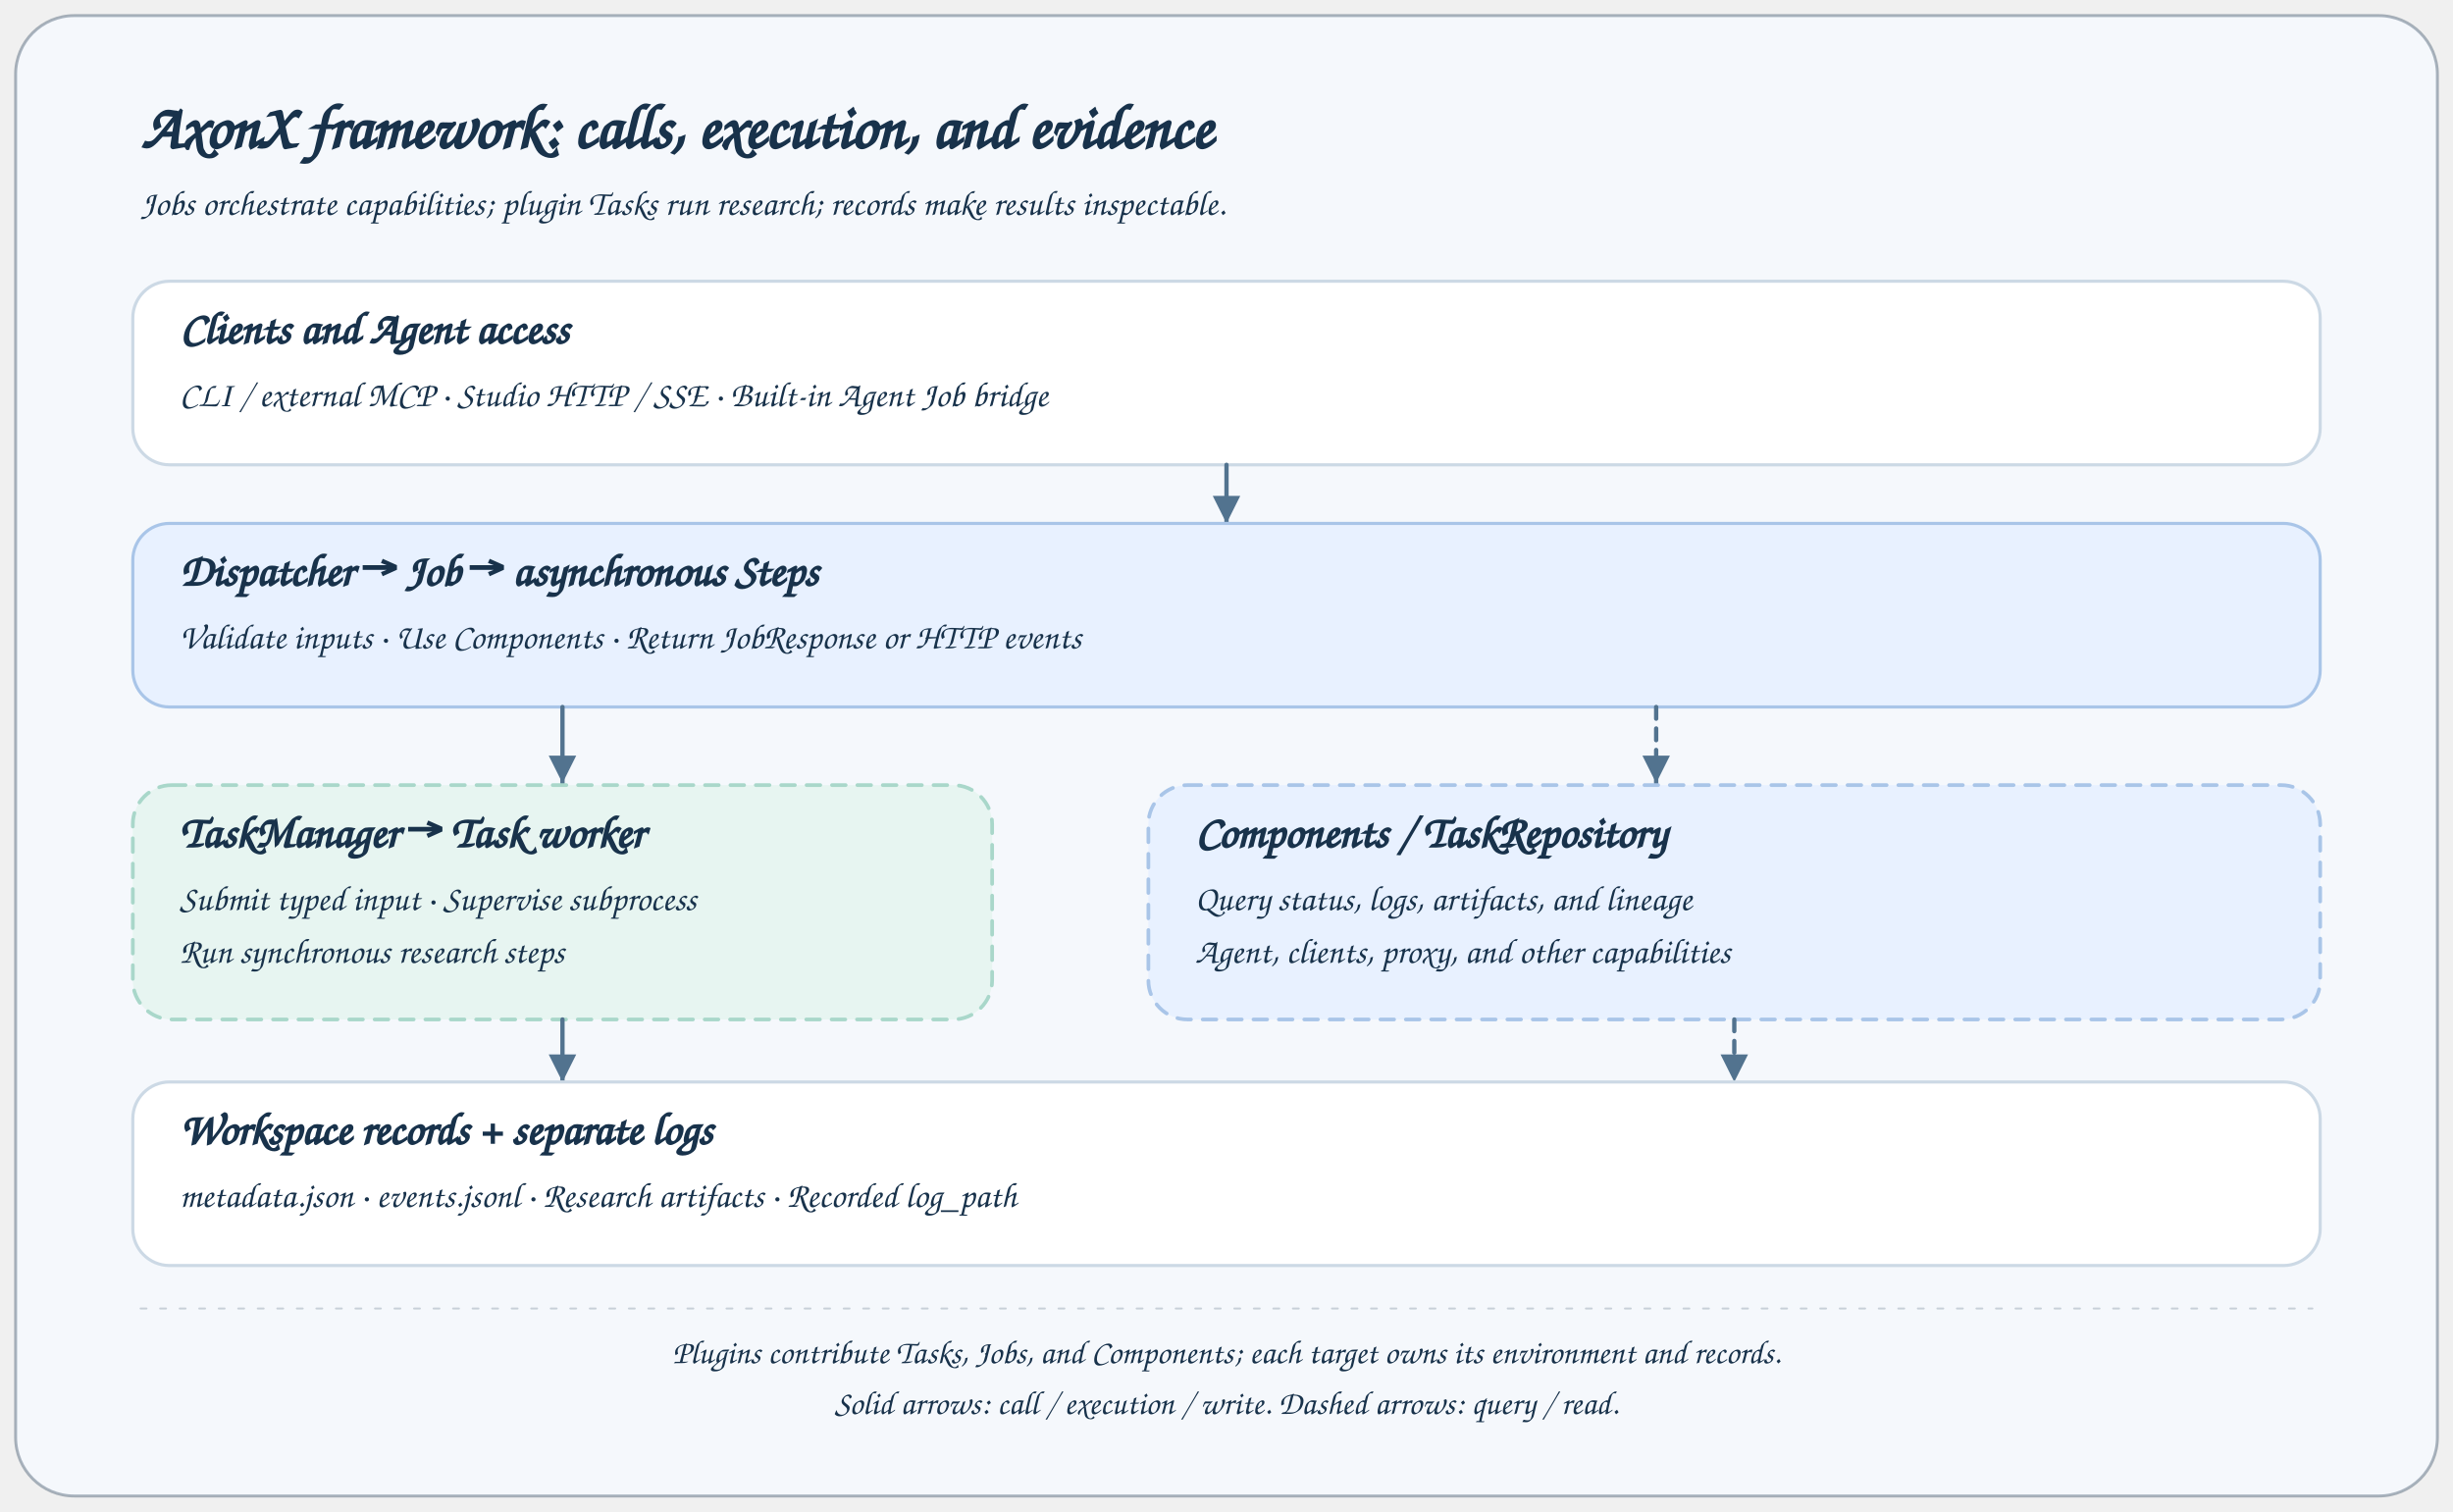
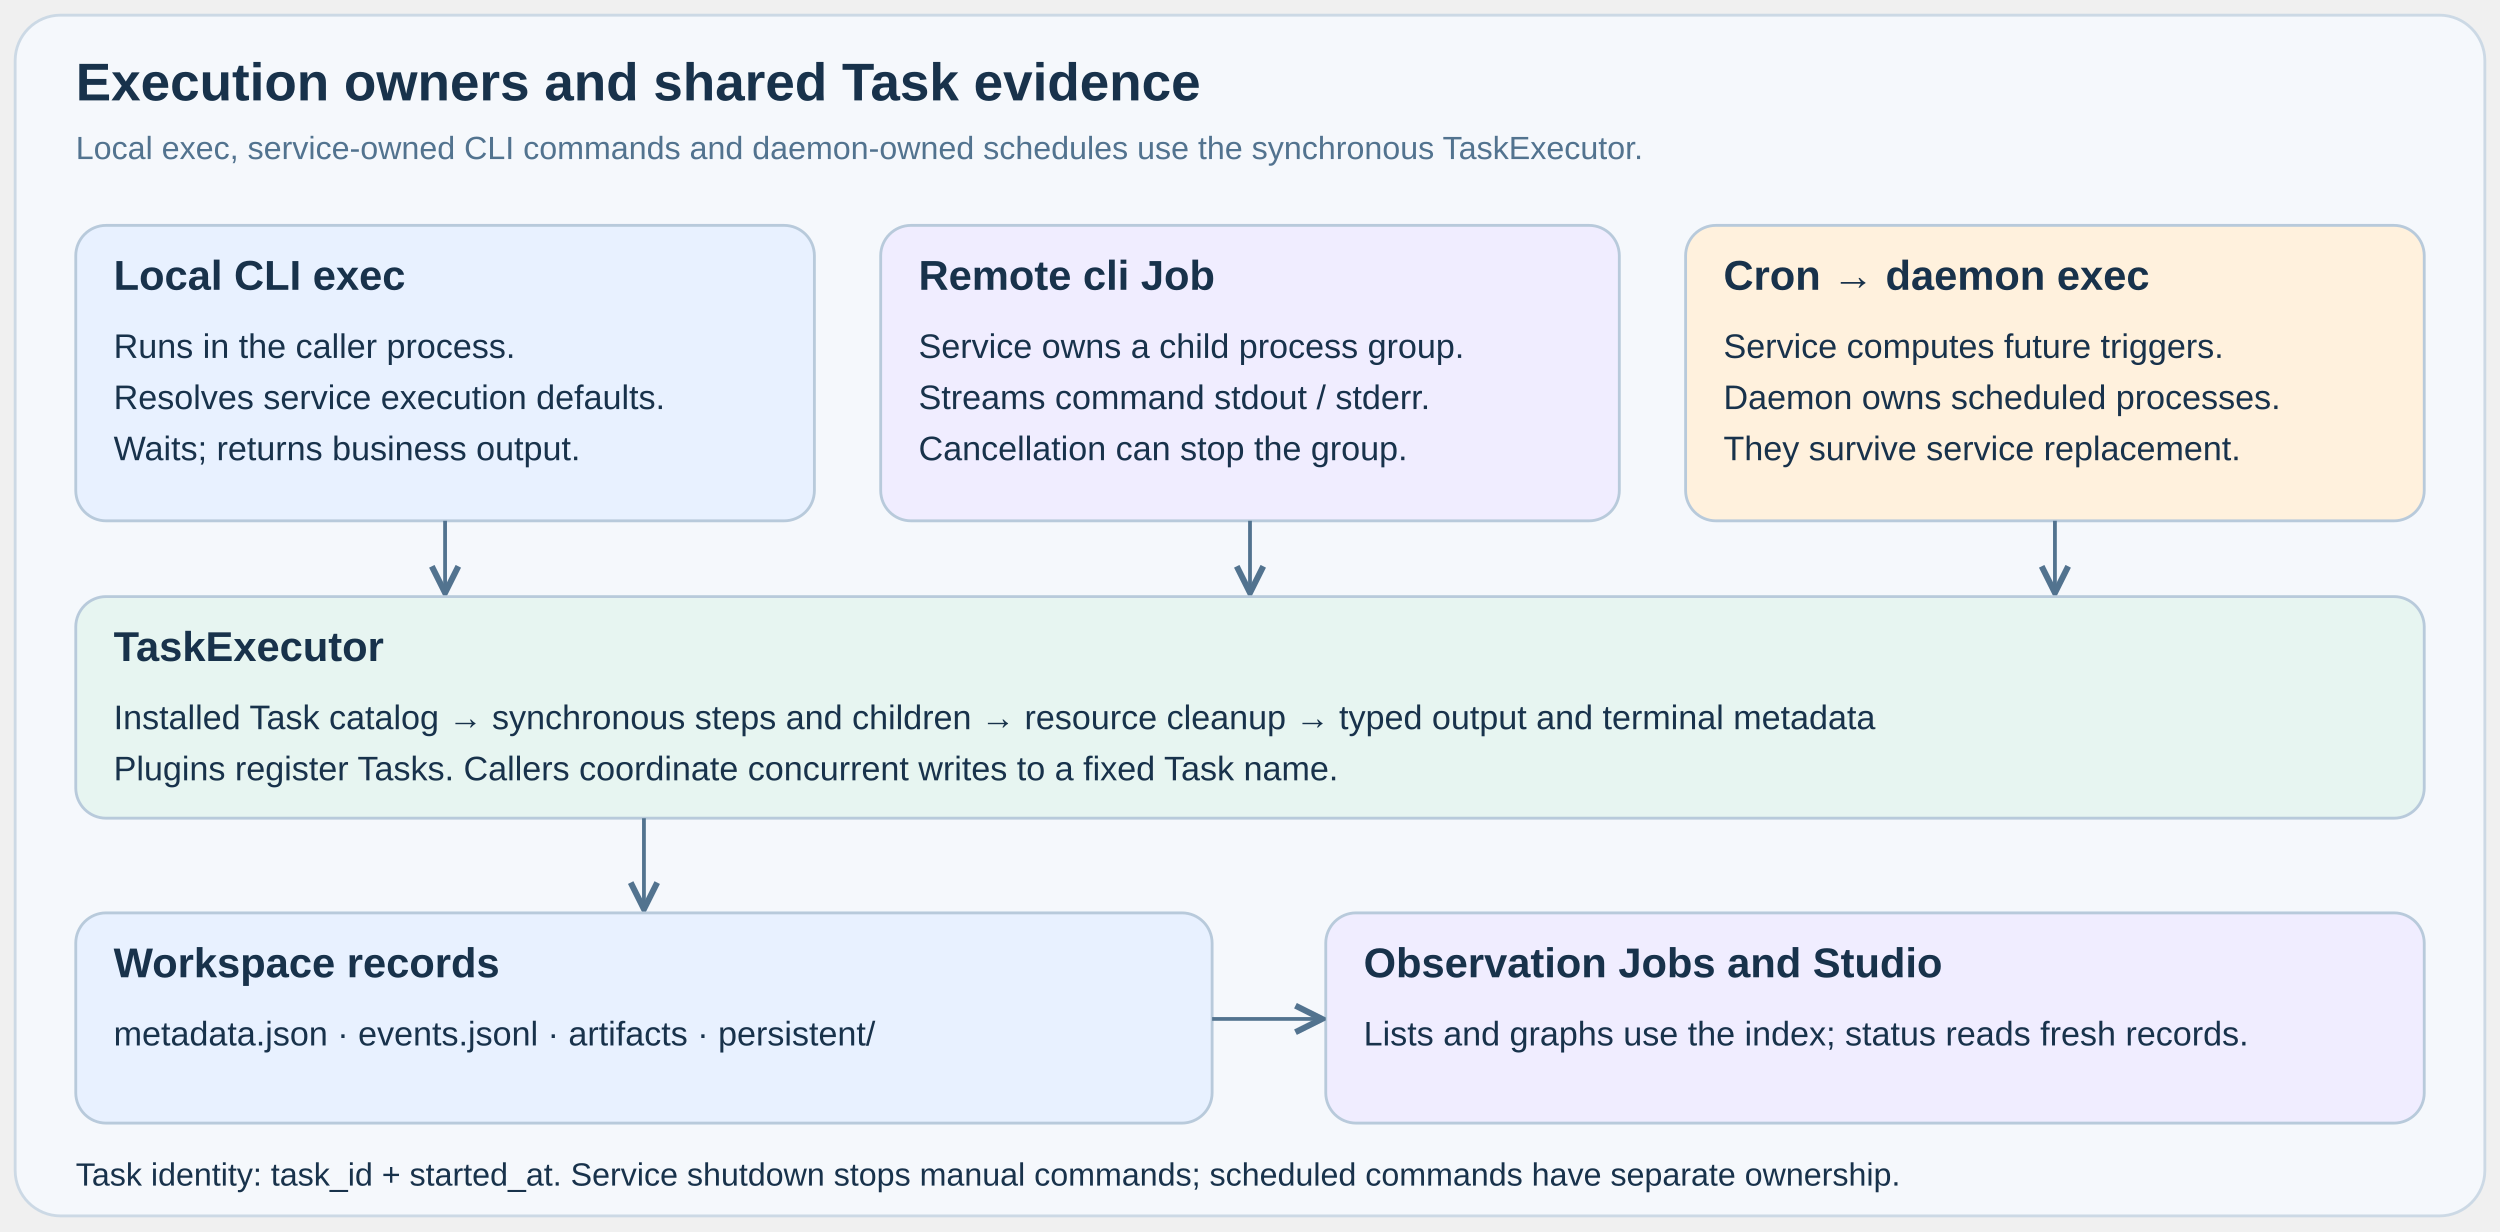
- <svg xmlns="http://www.w3.org/2000/svg" width="1256" height="774" viewBox="0 0 1256 774" role="img" aria-labelledby="title desc">
+ <svg xmlns="http://www.w3.org/2000/svg" width="1320" height="650" viewBox="0 0 1320 650" role="img" aria-labelledby="title desc">
  <defs>
-     <marker id="arrow" viewBox="0 0 10 10" refX="9" refY="5" markerWidth="8" markerHeight="8" orient="auto-start-reverse">
-       <path d="M 1 1 L 9 5 L 1 9 Z" fill="#52738f" />
+     <marker id="arrow" markerWidth="9" markerHeight="9" refX="8" refY="4.5" orient="auto">
+       <path d="M1 1 L8 4.5 L1 8" fill="none" stroke="#52738f" stroke-width="1.6" />
    </marker>
  </defs>
-   <rect x="8" y="8" width="1240.0" height="758.0" rx="30" fill="#f5f8fc" stroke="#18324b" stroke-width="1.5" stroke-linejoin="round" stroke-opacity="0.35" />
-   <g transform="translate(28 28)" font-family="'Comic Sans MS', 'Chalkboard SE', 'Comic Neue', cursive" data-diagram-content="true">
-     <g font-family="'Comic Sans MS', 'Chalkboard SE', 'Comic Neue', cursive" fill="#18324b">
-       <text x="44" y="48" font-size="32" font-weight="700" text-anchor="start">AxonX framework: calls, execution, and evidence</text>
-       <text x="44" y="82" font-size="18" font-weight="400" text-anchor="start" fill="#18324b">Jobs orchestrate capabilities; plugin Tasks run research; records make results inspectable.</text>
-       <rect x="40" y="116" width="1120" height="94" rx="18.8" fill="#ffffff" stroke="#ccd9e5" stroke-width="1.6" stroke-linecap="round" />
-       <text x="64.0" y="148" font-size="23" font-weight="700" text-anchor="start">Clients and Agent access</text>
-       <text x="64.0" y="180" font-size="18" font-weight="400" text-anchor="start">CLI / external MCP · Studio HTTP / SSE · Built-in Agent Job bridge</text>
-       <path d="M 600 210 V 240" fill="none" stroke="#52738f" stroke-width="2.2" marker-end="url(#arrow)" stroke-linecap="round" stroke-linejoin="round" />
-       <rect x="40" y="240" width="1120" height="94" rx="18.8" fill="#e8f1ff" stroke="#a9c5e8" stroke-width="1.6" stroke-linecap="round" />
-       <text x="64.0" y="272" font-size="23" font-weight="700" text-anchor="start">Dispatcher → Job → asynchronous Steps</text>
-       <text x="64.0" y="304" font-size="18" font-weight="400" text-anchor="start">Validate inputs · Use Components · Return JobResponse or HTTP events</text>
-       <path d="M 260 334 V 373" fill="none" stroke="#52738f" stroke-width="2.2" marker-end="url(#arrow)" stroke-linecap="round" stroke-linejoin="round" />
-       <path d="M 820 334 V 373" fill="none" stroke="#52738f" stroke-width="2.2" marker-end="url(#arrow)" stroke-dasharray="6 5" stroke-linecap="round" stroke-linejoin="round" />
-       <rect x="40" y="374" width="440" height="120" rx="20" fill="#e7f5f1" stroke="#a9d7ca" stroke-width="1.9" stroke-dasharray="7 6" stroke-linecap="round" />
-       <text x="64.0" y="406" font-size="23" font-weight="700" text-anchor="start">TaskManager → Task worker</text>
-       <text x="64.0" y="438" font-size="18" font-weight="400" text-anchor="start">Submit typed input · Supervise subprocess</text>
-       <text x="64.0" y="465" font-size="18" font-weight="400" text-anchor="start">Run synchronous research steps</text>
-       <rect x="560" y="374" width="600" height="120" rx="20" fill="#e8f1ff" stroke="#a9c5e8" stroke-width="1.9" stroke-dasharray="7 6" stroke-linecap="round" />
-       <text x="584.0" y="406" font-size="23" font-weight="700" text-anchor="start">Components / TaskRepository</text>
-       <text x="584.0" y="438" font-size="18" font-weight="400" text-anchor="start">Query status, logs, artifacts, and lineage</text>
-       <text x="584.0" y="465" font-size="18" font-weight="400" text-anchor="start">Agent, clients, proxy, and other capabilities</text>
-       <path d="M 260 494 V 526" fill="none" stroke="#52738f" stroke-width="2.2" marker-end="url(#arrow)" stroke-linecap="round" stroke-linejoin="round" />
-       <path d="M 860 494 V 526" fill="none" stroke="#52738f" stroke-width="2.2" marker-end="url(#arrow)" stroke-dasharray="6 5" stroke-linecap="round" stroke-linejoin="round" />
-       <rect x="40" y="526" width="1120" height="94" rx="18.8" fill="#ffffff" stroke="#ccd9e5" stroke-width="1.6" stroke-linecap="round" />
-       <text x="64.0" y="558" font-size="23" font-weight="700" text-anchor="start">Workspace records + separate logs</text>
-       <text x="64.0" y="590" font-size="18" font-weight="400" text-anchor="start">metadata.json · events.jsonl · Research artifacts · Recorded log_path</text>
-       <text x="600.0" y="670.0" font-size="17" font-weight="400" text-anchor="middle">Plugins contribute Tasks, Jobs, and Components; each target owns its environment and records.</text>
-       <text x="600.0" y="696.0" font-size="17" font-weight="400" text-anchor="middle">Solid arrows: call / execution / write. Dashed arrows: query / read.</text>
-     </g>
-     <path d="M 44 642 H 1156" fill="none" stroke="#18324b" stroke-opacity="0.2" stroke-width="1" stroke-dasharray="3 7" stroke-linecap="round" />
+   <rect x="8" y="8" width="1304" height="634" rx="24" fill="#f5f8fc" stroke="#ccd9e5" stroke-width="1.5" />
+   <g font-family="Arial, Helvetica, sans-serif" fill="#18324b" data-diagram-content="true">
+     <text x="40" y="53" font-size="28" font-weight="700">Execution owners and shared Task evidence</text>
+     <text x="40" y="84" font-size="17" fill="#52738f">Local exec, service-owned CLI commands and daemon-owned schedules use the synchronous TaskExecutor.</text>
+     <rect x="40" y="119" width="390" height="156" rx="16" fill="#e8f1ff" stroke="#b8cadb" stroke-width="1.5" />
+     <text x="60" y="153" font-size="22" font-weight="700">Local CLI exec</text>
+     <text x="60" y="189" font-size="18">Runs in the caller process.</text>
+     <text x="60" y="216" font-size="18">Resolves service execution defaults.</text>
+     <text x="60" y="243" font-size="18">Waits; returns business output.</text>
+     <rect x="465" y="119" width="390" height="156" rx="16" fill="#f0edff" stroke="#b8cadb" stroke-width="1.5" />
+     <text x="485" y="153" font-size="22" font-weight="700">Remote cli Job</text>
+     <text x="485" y="189" font-size="18">Service owns a child process group.</text>
+     <text x="485" y="216" font-size="18">Streams command stdout / stderr.</text>
+     <text x="485" y="243" font-size="18">Cancellation can stop the group.</text>
+     <rect x="890" y="119" width="390" height="156" rx="16" fill="#fff1dd" stroke="#b8cadb" stroke-width="1.5" />
+     <text x="910" y="153" font-size="22" font-weight="700">Cron → daemon exec</text>
+     <text x="910" y="189" font-size="18">Service computes future triggers.</text>
+     <text x="910" y="216" font-size="18">Daemon owns scheduled processes.</text>
+     <text x="910" y="243" font-size="18">They survive service replacement.</text>
+     <path d="M 235 275 V 313" fill="none" stroke="#52738f" stroke-width="2" stroke-linejoin="round" marker-end="url(#arrow)" />
+     <path d="M 660 275 V 313" fill="none" stroke="#52738f" stroke-width="2" stroke-linejoin="round" marker-end="url(#arrow)" />
+     <path d="M 1085 275 V 313" fill="none" stroke="#52738f" stroke-width="2" stroke-linejoin="round" marker-end="url(#arrow)" />
+     <rect x="40" y="315" width="1240" height="117" rx="16" fill="#e7f5f1" stroke="#b8cadb" stroke-width="1.5" />
+     <text x="60" y="349" font-size="22" font-weight="700">TaskExecutor</text>
+     <text x="60" y="385" font-size="18">Installed Task catalog → synchronous steps and children → resource cleanup → typed output and terminal metadata</text>
+     <text x="60" y="412" font-size="18">Plugins register Tasks. Callers coordinate concurrent writes to a fixed Task name.</text>
+     <path d="M 340 432 V 480" fill="none" stroke="#52738f" stroke-width="2" stroke-linejoin="round" marker-end="url(#arrow)" />
+     <rect x="40" y="482" width="600" height="111" rx="16" fill="#e8f1ff" stroke="#b8cadb" stroke-width="1.5" />
+     <text x="60" y="516" font-size="22" font-weight="700">Workspace records</text>
+     <text x="60" y="552" font-size="18">metadata.json · events.jsonl · artifacts · persistent/</text>
+     <rect x="700" y="482" width="580" height="111" rx="16" fill="#f0edff" stroke="#b8cadb" stroke-width="1.5" />
+     <text x="720" y="516" font-size="22" font-weight="700">Observation Jobs and Studio</text>
+     <text x="720" y="552" font-size="18">Lists and graphs use the index; status reads fresh records.</text>
+     <path d="M 640 538 H 698" fill="none" stroke="#52738f" stroke-width="2" stroke-linejoin="round" marker-end="url(#arrow)" />
+     <text x="40" y="626" font-size="17">Task identity: task_id + started_at. Service shutdown stops manual commands; scheduled commands have separate ownership.</text>
  </g>
</svg>
